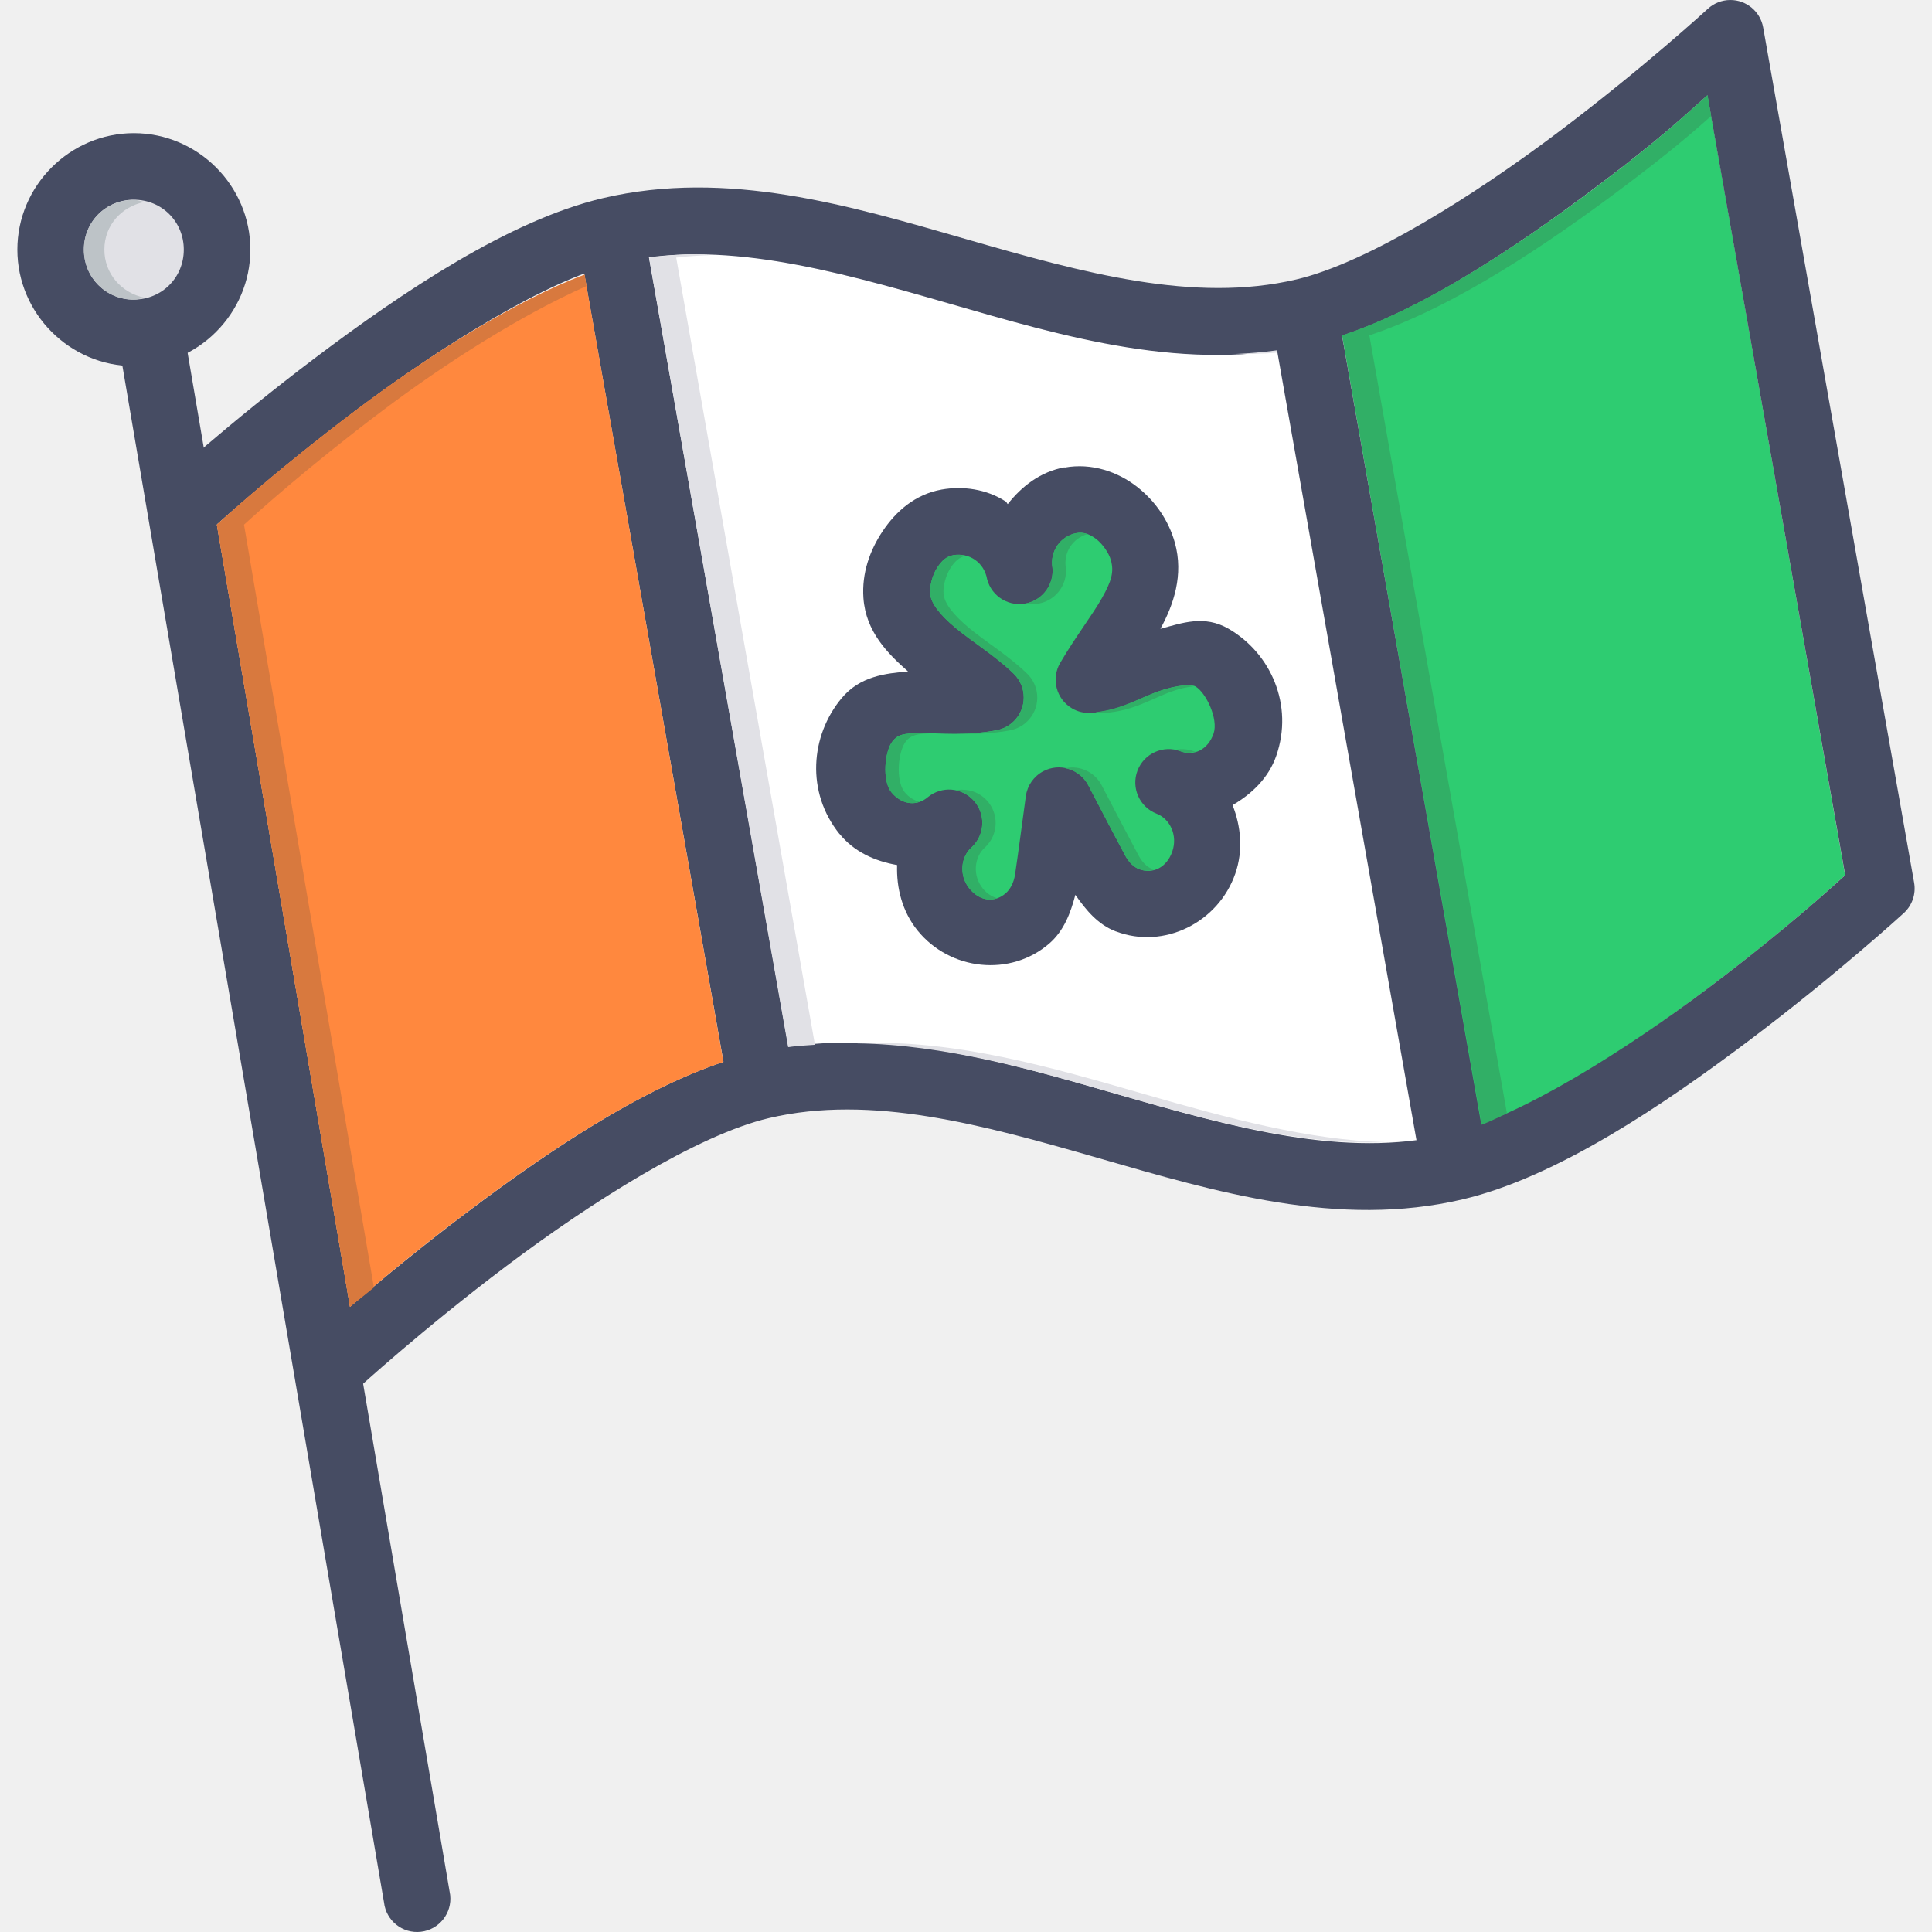
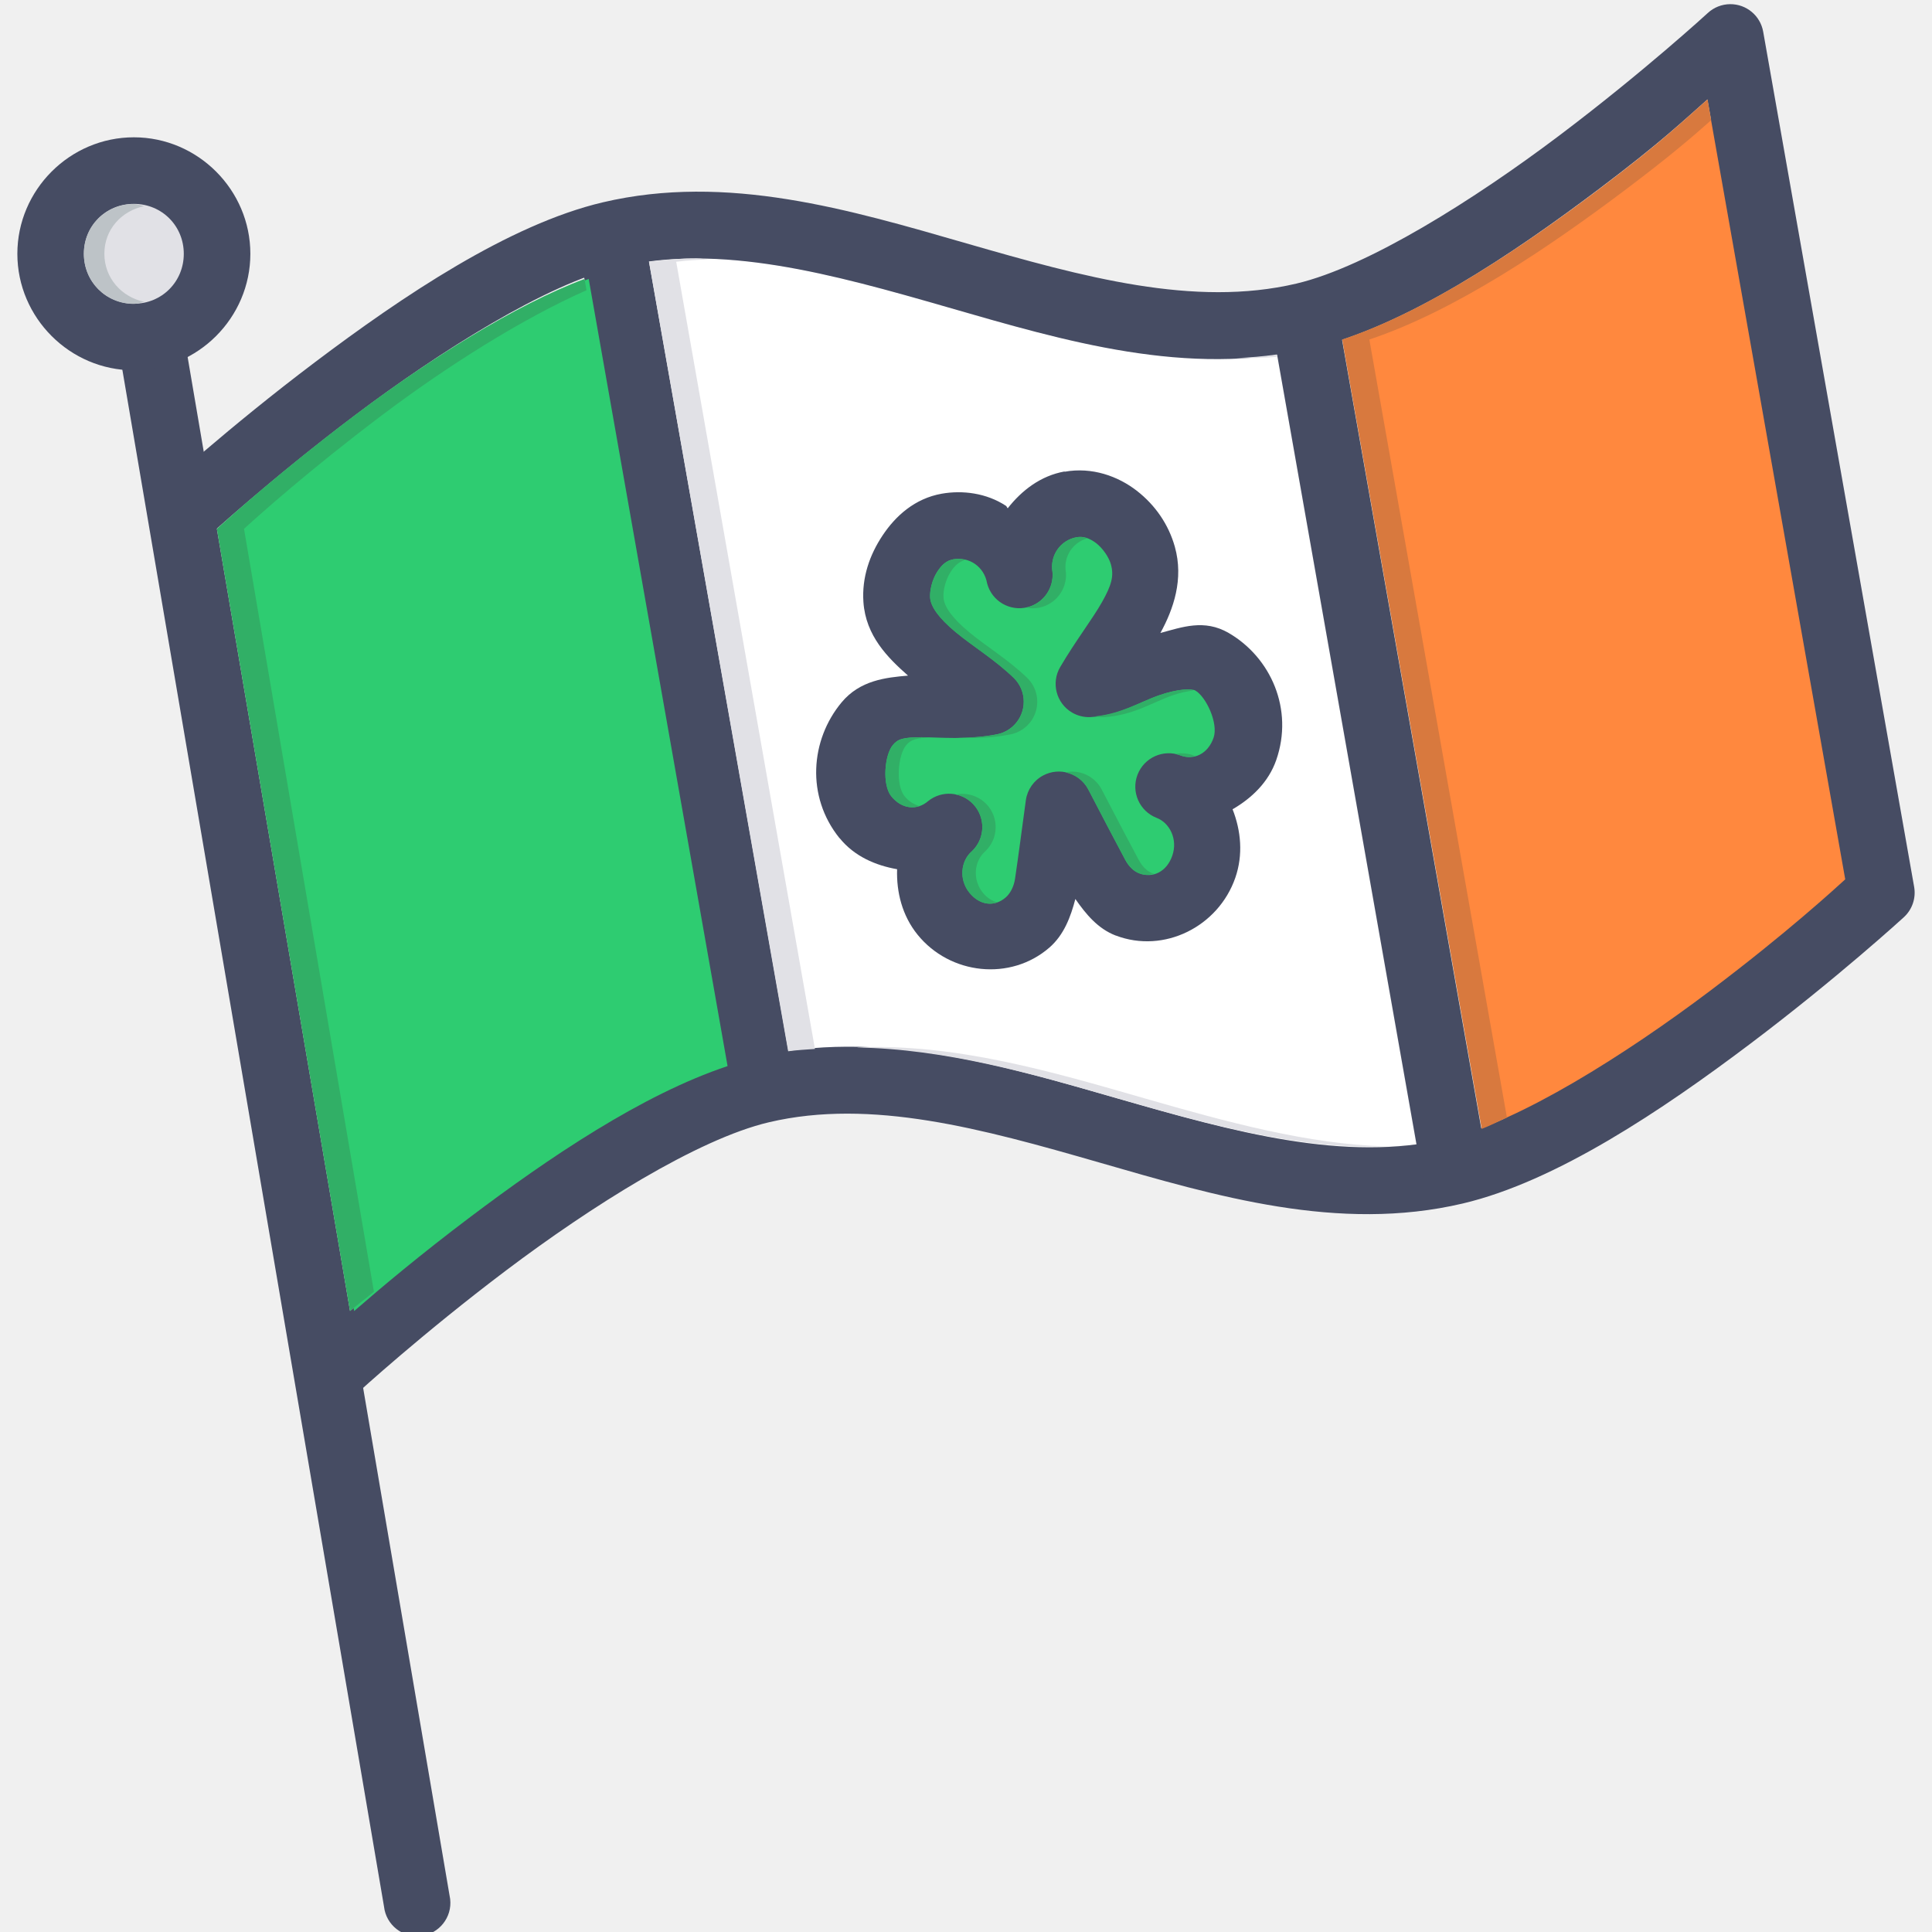
- <svg xmlns="http://www.w3.org/2000/svg" version="1.1" id="Layer_1" x="0px" y="0px" viewBox="0 0 464.34 464.34" style="enable-background:new 0 0 464.34 464.34;" xml:space="preserve">
-   <g transform="translate(0 -1020.36)" shape-rendering="auto" image-rendering="auto" color-rendering="auto" color-interpolation="sRGB">
-     <g>
-       <path style="fill:#2ECC71;" d="M410.398,1043.24l33.062,187.47c-2.504,2.275-14.034,12.914-32.469,26.814    c-17.437,13.146-38.495,27.27-55.062,33.467l-33.344-190.031c20.622-6.885,43.117-22.1,61.843-36.219    C399.23,1053.581,404.438,1048.503,410.398,1043.24z" />
-       <path style="fill:#FFFFFF;" d="M167.366,1081.46c19.169,0.016,39.392,5.686,60.437,11.75c25.456,7.34,52.066,15.172,79.094,11.344    l33.468,189.781c-22.469,2.908-46.598-3.701-71.813-10.969c-25.464-7.34-52.084-15.182-79.125-11.344l-33.436-189.75    c3.749-0.48,7.535-0.816,11.374-0.816L167.366,1081.46z" />
-       <g>
-         <path style="fill:#464C63;" d="M36.297,1092.235c-4.418-0.074-8.06,3.447-8.135,7.865c-0.009,0.537,0.036,1.074,0.135,1.604     l64,375.906c0.504,4.391,4.471,7.541,8.861,7.037s7.54-4.473,7.036-8.861c-0.033-0.291-0.082-0.578-0.147-0.863l-64-375.906     C43.455,1095.172,40.185,1092.311,36.297,1092.235z" />
-         <path style="fill:#464C63;" d="M415.828,1020.36c-1.994,0.014-3.911,0.771-5.375,2.125c0,0-15.41,14.157-35.719,29.469     c-20.309,15.314-45.946,31.516-63.156,35.563c-24.577,5.777-51.22-1.568-79.281-9.656c-28.061-8.09-57.523-16.902-87.406-9.875     c-22.517,5.293-48.138,22.553-69.125,38.375c-20.987,15.824-36.906,30.438-36.906,30.438c-3.246,3.004-3.443,8.068-0.44,11.314     c2.981,3.223,8,3.445,11.253,0.498c0,0,15.441-14.189,35.75-29.5c20.309-15.313,45.915-31.518,63.125-35.563     c24.577-5.779,51.252,1.6,79.313,9.688c28.061,8.09,57.522,16.9,87.406,9.875c22.516-5.295,48.107-22.553,69.094-38.375     c14.778-11.143,20.031-16.2,26-21.469l33.125,187.438c-2.495,2.264-14.027,12.877-32.469,26.781     c-20.309,15.314-45.915,31.518-63.125,35.563c-24.577,5.777-51.252-1.6-79.313-9.688s-57.522-16.9-87.406-9.875     c-22.516,5.295-48.107,22.553-69.094,38.377c-20.987,15.822-36.938,30.469-36.938,30.469c-3.363,2.867-3.765,7.916-0.898,11.279     c2.867,3.363,7.916,3.764,11.279,0.898c0.149-0.127,0.293-0.26,0.432-0.396c0,0,15.441-14.156,35.75-29.469     s45.915-31.516,63.125-35.563c24.577-5.777,51.252,1.568,79.313,9.658c28.061,8.088,57.523,16.898,87.406,9.875     c22.517-5.295,48.107-22.553,69.094-38.377c20.987-15.822,36.938-30.438,36.938-30.438c2.012-1.848,2.942-4.592,2.469-7.281     l-36.281-205.531C423.094,1023.135,419.737,1020.334,415.828,1020.36L415.828,1020.36z" />
-         <path style="fill:#464C63;" d="M154.578,1074.36l-15.75,2.783l36.313,205.531l15.75-2.783L154.578,1074.36z" />
-         <path style="fill:#464C63;" d="M321.297,1093.922l-15.75,2.781l36.281,205.531l15.75-2.781L321.297,1093.922z" />
+ <svg xmlns="http://www.w3.org/2000/svg" width="464.34" height="464.34">
+   <g class="layer">
+     <g id="svg_1">
+       <g id="svg_2">
+         <path d="m416.398,23.88l33.062,187.47c-2.504,2.275 -14.034,12.914 -32.469,26.814c-17.437,13.146 -38.495,27.27 -55.062,33.467l-33.344,-190.031c20.622,-6.885 43.117,-22.1 61.843,-36.219c14.802,-11.16 20.01,-16.238 25.97,-21.501z" fill="#FF883E" id="svg_3" />
+         <path d="m167.366,62.1c19.169,0.016 39.392,5.686 60.437,11.75c25.456,7.34 52.066,15.172 79.094,11.344l33.468,189.781c-22.469,2.908 -46.598,-3.701 -71.813,-10.969c-25.464,-7.34 -52.084,-15.182 -79.125,-11.344l-33.436,-189.75c3.749,-0.48 7.535,-0.816 11.374,-0.816l0.001,0.004z" fill="#FFFFFF" id="svg_4" />
+         <g id="svg_5">
+           <path d="m36.297,72.875c-4.418,-0.074 -8.06,3.447 -8.135,7.865c-0.009,0.537 0.036,1.074 0.135,1.604l64,375.906c0.504,4.391 4.471,7.541 8.861,7.037s7.54,-4.473 7.036,-8.861c-0.033,-0.291 -0.082,-0.578 -0.147,-0.863l-64,-375.906c-0.592,-3.845 -3.862,-6.706 -7.75,-6.782z" fill="#464C63" id="svg_6" />
+           <path d="m415.828,1c-1.994,0.014 -3.911,0.771 -5.375,2.125c0,0 -15.41,14.157 -35.719,29.469c-20.309,15.314 -45.946,31.516 -63.156,35.563c-24.577,5.777 -51.22,-1.568 -79.281,-9.656c-28.061,-8.09 -57.523,-16.902 -87.406,-9.875c-22.517,5.293 -48.138,22.553 -69.125,38.375c-20.987,15.824 -36.906,30.438 -36.906,30.438c-3.246,3.004 -3.443,8.068 -0.44,11.314c2.981,3.223 8,3.445 11.253,0.498c0,0 15.441,-14.189 35.75,-29.5c20.309,-15.313 45.915,-31.518 63.125,-35.563c24.577,-5.779 51.252,1.6 79.313,9.688c28.061,8.09 57.522,16.9 87.406,9.875c22.516,-5.295 48.107,-22.553 69.094,-38.375c14.778,-11.143 20.031,-16.2 26,-21.469l33.125,187.438c-2.495,2.264 -14.027,12.877 -32.469,26.781c-20.309,15.314 -45.915,31.518 -63.125,35.563c-24.577,5.777 -51.252,-1.6 -79.313,-9.688s-57.522,-16.9 -87.406,-9.875c-22.516,5.295 -48.107,22.553 -69.094,38.377c-20.987,15.822 -36.938,30.469 -36.938,30.469c-3.363,2.867 -3.765,7.916 -0.898,11.279c2.867,3.363 7.916,3.764 11.279,0.898c0.149,-0.127 0.293,-0.26 0.432,-0.396c0,0 15.441,-14.156 35.75,-29.469s45.915,-31.516 63.125,-35.563c24.577,-5.777 51.252,1.568 79.313,9.658c28.061,8.088 57.523,16.898 87.406,9.875c22.517,-5.295 48.107,-22.553 69.094,-38.377c20.987,-15.822 36.938,-30.438 36.938,-30.438c2.012,-1.848 2.942,-4.592 2.469,-7.281l-36.281,-205.531c-0.674,-3.852 -4.031,-6.653 -7.94,-6.627l0,0z" fill="#464C63" id="svg_7" />
+           <path d="m154.578,55l-15.75,2.783l36.313,205.531l15.75,-2.783l-36.313,-205.531z" fill="#464C63" id="svg_8" />
+           <path d="m321.297,74.562l-15.75,2.781l36.281,205.531l15.75,-2.781l-36.281,-205.531z" fill="#464C63" id="svg_9" />
+         </g>
      </g>
+       <g id="svg_10">
+         <path d="m255.859,113.312c-5.75,1.039 -10.281,4.541 -13.656,8.844c-0.192,-0.16 -0.241,-0.465 -0.437,-0.592c-4.722,-3.092 -10.462,-3.783 -15.437,-2.906c-6.473,1.152 -11.072,5.332 -14.188,10c-3.116,4.668 -5.031,10.115 -4.625,16.031c0.56,8.154 5.863,13.393 10.719,17.688c-5.373,0.465 -11.543,1.119 -15.969,6.438c-7.499,9.012 -8.583,22.598 -0.5,32.625c0.011,0 0.021,0 0.032,0c3.532,4.369 8.621,6.553 13.813,7.469c-0.18,5.5 1.222,11.156 4.906,15.719c7.805,9.66 22.355,11.248 31.719,3.094c3.51,-3.072 5.085,-7.361 6.219,-11.656c2.513,3.607 5.378,7.125 9.688,8.781c0.011,0 0.021,0 0.032,0c11.611,4.42 24.642,-2.146 28.719,-13.875c1.925,-5.545 1.367,-11.344 -0.656,-16.469c4.591,-2.662 8.645,-6.51 10.5,-11.844c4.224,-12.164 -1.287,-24.637 -11.438,-30.531c-5.878,-3.412 -11.23,-1.377 -16.406,0c3.138,-5.713 5.65,-12.941 3.469,-20.719c-1.488,-5.305 -4.663,-9.982 -9.156,-13.469c-4.494,-3.484 -10.73,-5.754 -17.344,-4.563l-0.004,-0.065z" fill="#464C63" id="svg_11" />
+         <path d="m258.703,129.062c1.556,-0.271 3.053,0.16 4.719,1.439c1.666,1.297 3.072,3.518 3.531,5.154c0.786,2.805 0.219,4.996 -2.094,9.094c-2.313,4.102 -6.334,9.184 -10.063,15.531c-2.234,3.813 -0.954,8.715 2.859,10.947c1.365,0.801 2.937,1.178 4.516,1.084c6.953,-0.432 11.509,-3.465 16.313,-5.156s7.978,-1.686 8.781,-1.217c2.562,1.488 5.581,7.965 4.375,11.438c-1.361,3.912 -4.742,5.43 -7.906,4.217c-0.015,-0.004 -0.016,0 -0.032,0c-4.134,-1.57 -8.758,0.508 -10.328,4.641s0.507,8.758 4.641,10.328c3.179,1.217 5.143,5.234 3.781,9.156c-1.355,3.898 -4.724,5.383 -7.906,4.188c-1.302,-0.496 -2.564,-1.584 -3.469,-3.281c-2.919,-5.479 -5.096,-9.732 -8.844,-16.938c-2.036,-3.922 -6.865,-5.451 -10.787,-3.416c-2.314,1.203 -3.898,3.457 -4.244,6.041c-1.109,8.076 -1.716,12.799 -2.625,18.969c-0.285,1.938 -1.131,3.453 -2.219,4.404c-2.656,2.291 -6.223,2.035 -8.75,-1.088c-2.542,-3.146 -2.094,-7.684 0.563,-10c3.331,-2.908 3.674,-7.967 0.766,-11.297c-2.908,-3.33 -7.966,-3.674 -11.297,-0.766c-2.647,2.305 -6.21,2.049 -8.75,-1.088c-2.233,-2.77 -1.627,-9.977 0.344,-12.344c1.26,-1.52 2.466,-1.809 6.875,-1.875c4.409,0 10.796,0.703 18.094,-0.721c4.339,-0.836 7.178,-5.031 6.342,-9.371c-0.313,-1.621 -1.12,-3.107 -2.31,-4.252c-4.522,-4.369 -9.903,-7.498 -13.969,-10.875c-4.066,-3.379 -5.977,-6.221 -6.125,-8.377c-0.088,-1.279 0.582,-4 1.938,-6.031c1.356,-2.031 3.121,-3.057 3.688,-3.156c2.009,-0.352 2.751,-0.176 3.875,0.561c1.124,0.736 2.902,2.602 4.688,6.906c1.685,4.084 6.363,6.029 10.448,4.344c3.459,-1.428 5.467,-5.063 4.834,-8.75c-0.693,-4.018 1.886,-7.709 5.75,-8.406l-0.003,-0.037z" fill="#464C63" id="svg_12" />
+         <path d="m32.172,33c-15.368,0 -28,12.633 -28,28s12.632,28 28,28s28,-12.633 28,-28s-12.632,-28 -28,-28z" fill="#464C63" id="svg_13" />
+       </g>
+       <path d="m32.172,49c6.723,0 12,5.281 12,12s-5.277,12 -12,12s-12,-5.281 -12,-12s5.277,-12 12,-12z" fill="#E1E1E6" id="svg_14" />
+       <path d="m141.49,67.037l33.376,189.189c-20.631,6.871 -43.058,22.109 -61.813,36.25c-12.115,9.135 -21.304,16.863 -27.938,22.623l-32,-188c3.096,-2.824 15.363,-13.889 33.25,-27.375c17.445,-13.154 38.528,-26.49 55.125,-32.687z" fill="#2ECC71" id="svg_15" />
+       <path d="m258.721,129.127c1.554,-0.305 3.06,0.16 4.723,1.408c1.669,1.297 3.084,3.439 3.544,5.08c0.786,2.805 0.181,4.996 -2.129,9.094c-2.31,4.102 -6.311,9.244 -10.039,15.59c-2.242,3.809 -0.973,8.713 2.835,10.953c1.356,0.799 2.917,1.18 4.488,1.096c6.954,-0.416 11.495,-3.508 16.299,-5.195c4.802,-1.693 8.055,-1.65 8.858,-1.184c2.564,1.488 5.576,7.863 4.372,11.34c-1.361,3.912 -4.747,5.461 -7.913,4.252c-4.15,-1.578 -8.793,0.506 -10.372,4.656c-1.568,4.121 0.478,8.736 4.585,10.344c3.181,1.217 5.14,5.17 3.78,9.094c-1.361,3.912 -4.723,5.467 -7.913,4.252c-1.306,-0.48 -2.522,-1.609 -3.423,-3.309c-2.921,-5.479 -5.11,-9.686 -8.859,-16.889c-2.059,-3.91 -6.898,-5.41 -10.808,-3.35c-2.271,1.195 -3.83,3.408 -4.192,5.949c-1.107,8.076 -1.687,12.729 -2.6,18.898c-0.302,1.941 -1.155,3.537 -2.244,4.486c-2.661,2.316 -6.204,1.961 -8.74,-1.184c-2.54,-3.145 -2.068,-7.604 0.605,-9.92c3.216,-3.031 3.366,-8.094 0.336,-11.311c-2.867,-3.043 -7.594,-3.363 -10.848,-0.738c-2.649,2.305 -6.318,1.961 -8.858,-1.184c-2.231,-2.77 -1.615,-9.914 0.363,-12.283c1.258,-1.504 2.443,-1.828 6.85,-1.889c4.408,0 10.891,0.721 18.189,-0.703c4.334,-0.863 7.147,-5.076 6.284,-9.41c-0.316,-1.588 -1.107,-3.043 -2.268,-4.172c-4.523,-4.373 -9.871,-7.605 -13.937,-10.984c-4.064,-3.381 -5.993,-6.111 -6.142,-8.27c-0.122,-1.703 0.484,-4.311 1.651,-6.141c1.155,-1.834 2.346,-2.795 3.9,-3.072c3.864,-0.688 7.457,1.771 8.15,5.787c1.126,4.273 5.502,6.824 9.775,5.699c3.759,-0.992 6.262,-4.541 5.934,-8.414c-0.695,-4.021 1.929,-7.691 5.787,-8.385l-0.023,0.009z" fill="#2ECC71" id="svg_16" />
+       <g id="svg_17">
+         <path d="m167.365,62.1c-3.838,-0.006 -7.626,0.336 -11.374,0.816l33.437,189.748c2.149,-0.305 4.294,-0.4 6.438,-0.561l-33.344,-189.188c2.699,-0.352 5.445,-0.48 8.187,-0.592c-1.104,0.001 -2.243,-0.223 -3.344,-0.223zm139.532,23.093c-3.306,0.465 -6.614,0.736 -9.906,0.881c3.328,0 6.654,0 10,-0.32l-0.094,-0.561zm-100.813,166.563c0,0.004 -0.16,0 -0.224,0c21.379,0.32 42.403,6.371 62.686,12.219c22.446,6.469 44.024,12.354 64.344,11.531c-18.397,-0.496 -37.752,-5.75 -57.813,-11.531c-22.28,-6.424 -45.442,-13.221 -69,-12.252l0.007,0.033z" fill="#E1E1E6" id="svg_18" />
+         <path d="m410.397,23.881c-5.962,5.263 -11.168,10.341 -25.97,21.5c-18.726,14.119 -41.221,29.334 -61.843,36.219l33.531,189.721c1.914,-0.721 4.042,-1.826 6.062,-2.721l-33.063,-187c20.622,-6.885 43.117,-22.1 61.843,-36.219c10.466,-7.889 15.782,-12.476 20.312,-16.499l-0.872,-5.001z" fill="#D8793E" id="svg_19" />
+         <path d="m140.49,67.037c-16.597,6.195 -37.68,19.535 -55.125,32.686c-17.886,13.486 -30.154,24.553 -33.25,27.377l32,188c1.36,-1.184 4.165,-3.309 5.75,-4.656l-31.218,-183.344c3.096,-2.824 15.363,-13.889 33.25,-27.377c15.434,-11.635 33.56,-23.115 49.062,-29.969l-0.469,-2.717z" fill="#31AF66" id="svg_20" />
+       </g>
+       <path d="m258.709,129.131c-3.842,0.703 -6.443,4.395 -5.75,8.406c0.337,4.029 -2.385,7.678 -6.344,8.5c4.331,0.877 8.553,-1.922 9.431,-6.252c0.15,-0.738 0.194,-1.496 0.132,-2.248c-0.656,-3.781 1.674,-7.178 5.157,-8.156c-0.864,-0.305 -1.738,-0.416 -2.595,-0.256l-0.031,0.006zm-29.625,5.314c-1.552,0.271 -2.72,1.264 -3.875,3.094c-1.168,1.83 -1.776,4.42 -1.656,6.125c0.16,2.156 2.062,4.9 6.125,8.281c4.067,3.379 9.414,6.598 13.938,10.969c3.175,3.072 3.258,8.139 0.185,11.313c-1.131,1.17 -2.591,1.965 -4.185,2.283c-3.424,0.672 -6.627,0.768 -9.562,0.783c3.752,0.16 7.949,0.16 12.781,-0.783c4.336,-0.85 7.163,-5.053 6.314,-9.389c-0.314,-1.604 -1.11,-3.07 -2.282,-4.207c-4.525,-4.371 -9.872,-7.588 -13.938,-10.969c-4.064,-3.381 -6.008,-6.125 -6.157,-8.281c-0.16,-1.705 0.496,-4.295 1.656,-6.125c1.072,-1.713 2.218,-2.623 3.626,-2.969c-0.944,-0.225 -1.942,-0.305 -2.97,-0.16l0,0.035zm55.281,31.313c-1.52,0.16 -3.536,0.561 -5.938,1.408c-4.523,1.584 -8.866,4.322 -15.157,5c0.687,0.156 1.391,0.221 2.094,0.191c6.955,-0.416 11.509,-3.5 16.312,-5.188c2.083,-0.736 3.699,-1.023 5.126,-1.217c-0.512,-0.16 -1.184,-0.305 -2.438,-0.191l0.001,-0.003zm-62.937,11.437c-4.406,0 -5.586,0.4 -6.843,1.906c-1.978,2.369 -2.606,9.51 -0.384,12.279c1.934,2.391 4.518,3.131 6.813,2.344c-1.28,-0.352 -2.547,-1.057 -3.594,-2.344c-2.232,-2.77 -1.602,-9.91 0.368,-12.279c1.184,-1.408 2.506,-1.754 6.251,-1.846c-0.832,0 -1.902,-0.16 -2.626,0l0.015,-0.06zm62.406,3.846c-0.463,0.023 -0.924,0.088 -1.376,0.191c0.446,0.08 0.885,0.197 1.312,0.352c1.248,0.48 2.482,0.416 3.656,0c-0.16,0 -0.288,-0.008 -0.432,0c-1.006,-0.385 -2.08,-0.564 -3.157,-0.527l-0.003,-0.016zm-26.249,4.406c-0.517,0.014 -1.031,0.078 -1.536,0.191c2.354,0.471 4.373,1.973 5.499,4.094c3.749,7.203 5.955,11.396 8.875,16.875c0.896,1.699 2.101,2.828 3.406,3.313c1.248,0.48 2.491,0.4 3.656,0c-0.16,0 -0.288,-0.006 -0.432,0c-1.312,-0.48 -2.506,-1.613 -3.406,-3.313c-2.922,-5.479 -5.126,-9.672 -8.875,-16.875c-1.399,-2.666 -4.177,-4.32 -7.187,-4.281l0,-0.004zm-26.407,5.342c-0.495,0.008 -0.987,0.061 -1.472,0.16c4.328,0.893 7.113,5.123 6.221,9.451c-0.332,1.609 -1.151,3.078 -2.346,4.205c-2.674,2.318 -3.165,6.793 -0.624,9.938c1.938,2.398 4.478,3.146 6.75,2.344c-1.248,-0.352 -2.461,-1.057 -3.501,-2.344c-2.539,-3.145 -2.078,-7.619 0.592,-9.938c3.209,-3.037 3.348,-8.102 0.311,-11.311c-1.541,-1.629 -3.695,-2.535 -5.937,-2.5l0.006,-0.005z" fill="#31AF66" id="svg_21" />
+       <path d="m32.178,49.037c-6.726,0 -12.032,5.217 -12.032,11.938c0,6.719 5.309,12.063 12.032,12.063c0.896,0 1.67,-0.32 2.499,-0.496c-5.466,-1.152 -9.594,-5.723 -9.594,-11.563c0,-5.838 4.126,-10.307 9.594,-11.438c-0.832,-0.176 -1.608,-0.496 -2.499,-0.496l0,-0.008z" fill="#BDC3C7" id="svg_22" />
    </g>
-     <g>
-       <path style="fill:#464C63;" d="M255.859,1132.672c-5.75,1.039-10.281,4.541-13.656,8.844c-0.192-0.16-0.241-0.465-0.437-0.592    c-4.722-3.092-10.462-3.783-15.437-2.906c-6.473,1.152-11.072,5.332-14.188,10c-3.116,4.668-5.031,10.115-4.625,16.031    c0.56,8.154,5.863,13.393,10.719,17.688c-5.373,0.465-11.543,1.119-15.969,6.438c-7.499,9.012-8.583,22.598-0.5,32.625    c0.011,0,0.021,0,0.032,0c3.532,4.369,8.621,6.553,13.813,7.469c-0.18,5.5,1.222,11.156,4.906,15.719    c7.805,9.66,22.355,11.248,31.719,3.094c3.51-3.072,5.085-7.361,6.219-11.656c2.513,3.607,5.378,7.125,9.688,8.781    c0.011,0,0.021,0,0.032,0c11.611,4.42,24.642-2.146,28.719-13.875c1.925-5.545,1.367-11.344-0.656-16.469    c4.591-2.662,8.645-6.51,10.5-11.844c4.224-12.164-1.287-24.637-11.438-30.531c-5.878-3.412-11.23-1.377-16.406,0    c3.138-5.713,5.65-12.941,3.469-20.719c-1.488-5.305-4.663-9.982-9.156-13.469c-4.494-3.484-10.73-5.754-17.344-4.563    L255.859,1132.672z" />
-       <path style="fill:#464C63;" d="M258.703,1148.422c1.556-0.271,3.053,0.16,4.719,1.439c1.666,1.297,3.072,3.518,3.531,5.154    c0.786,2.805,0.219,4.996-2.094,9.094c-2.313,4.102-6.334,9.184-10.063,15.531c-2.234,3.813-0.954,8.715,2.859,10.947    c1.365,0.801,2.937,1.178,4.516,1.084c6.953-0.432,11.509-3.465,16.313-5.156s7.978-1.686,8.781-1.217    c2.562,1.488,5.581,7.965,4.375,11.438c-1.361,3.912-4.742,5.43-7.906,4.217c-0.015-0.004-0.016,0-0.032,0    c-4.134-1.57-8.758,0.508-10.328,4.641s0.507,8.758,4.641,10.328c3.179,1.217,5.143,5.234,3.781,9.156    c-1.355,3.898-4.724,5.383-7.906,4.188c-1.302-0.496-2.564-1.584-3.469-3.281c-2.919-5.479-5.096-9.732-8.844-16.938    c-2.036-3.922-6.865-5.451-10.787-3.416c-2.314,1.203-3.898,3.457-4.244,6.041c-1.109,8.076-1.716,12.799-2.625,18.969    c-0.285,1.938-1.131,3.453-2.219,4.404c-2.656,2.291-6.223,2.035-8.75-1.088c-2.542-3.146-2.094-7.684,0.563-10    c3.331-2.908,3.674-7.967,0.766-11.297c-2.908-3.33-7.966-3.674-11.297-0.766c-2.647,2.305-6.21,2.049-8.75-1.088    c-2.233-2.77-1.627-9.977,0.344-12.344c1.26-1.52,2.466-1.809,6.875-1.875c4.409,0,10.796,0.703,18.094-0.721    c4.339-0.836,7.178-5.031,6.342-9.371c-0.313-1.621-1.12-3.107-2.31-4.252c-4.522-4.369-9.903-7.498-13.969-10.875    c-4.066-3.379-5.977-6.221-6.125-8.377c-0.088-1.279,0.582-4,1.938-6.031c1.356-2.031,3.121-3.057,3.688-3.156    c2.009-0.352,2.751-0.176,3.875,0.561c1.124,0.736,2.902,2.602,4.688,6.906c1.685,4.084,6.363,6.029,10.448,4.344    c3.459-1.428,5.467-5.063,4.834-8.75c-0.693-4.018,1.886-7.709,5.75-8.406L258.703,1148.422z" />
-       <path style="fill:#464C63;" d="M32.172,1052.36c-15.368,0-28,12.633-28,28s12.632,28,28,28s28-12.633,28-28    S47.54,1052.36,32.172,1052.36z" />
-     </g>
-     <path style="fill:#E1E1E6;" d="M32.172,1068.36c6.723,0,12,5.281,12,12s-5.277,12-12,12s-12-5.281-12-12   S25.449,1068.36,32.172,1068.36z" />
-     <path style="fill:#FF883E;" d="M140.49,1086.397l33.376,189.189c-20.631,6.871-43.058,22.109-61.813,36.25   c-12.115,9.135-21.304,16.863-27.938,22.623l-32-188c3.096-2.824,15.363-13.889,33.25-27.375   C102.81,1105.93,123.893,1092.594,140.49,1086.397z" />
-     <path style="fill:#2ECC71;" d="M258.721,1148.487c1.554-0.305,3.06,0.16,4.723,1.408c1.669,1.297,3.084,3.439,3.544,5.08   c0.786,2.805,0.181,4.996-2.129,9.094c-2.31,4.102-6.311,9.244-10.039,15.59c-2.242,3.809-0.973,8.713,2.835,10.953   c1.356,0.799,2.917,1.18,4.488,1.096c6.954-0.416,11.495-3.508,16.299-5.195c4.802-1.693,8.055-1.65,8.858-1.184   c2.564,1.488,5.576,7.863,4.372,11.34c-1.361,3.912-4.747,5.461-7.913,4.252c-4.15-1.578-8.793,0.506-10.372,4.656   c-1.568,4.121,0.478,8.736,4.585,10.344c3.181,1.217,5.14,5.17,3.78,9.094c-1.361,3.912-4.723,5.467-7.913,4.252   c-1.306-0.48-2.522-1.609-3.423-3.309c-2.921-5.479-5.11-9.686-8.859-16.889c-2.059-3.91-6.898-5.41-10.808-3.35   c-2.271,1.195-3.83,3.408-4.192,5.949c-1.107,8.076-1.687,12.729-2.6,18.898c-0.302,1.941-1.155,3.537-2.244,4.486   c-2.661,2.316-6.204,1.961-8.74-1.184c-2.54-3.145-2.068-7.604,0.605-9.92c3.216-3.031,3.366-8.094,0.336-11.311   c-2.867-3.043-7.594-3.363-10.848-0.738c-2.649,2.305-6.318,1.961-8.858-1.184c-2.231-2.77-1.615-9.914,0.363-12.283   c1.258-1.504,2.443-1.828,6.85-1.889c4.408,0,10.891,0.721,18.189-0.703c4.334-0.863,7.147-5.076,6.284-9.41   c-0.316-1.588-1.107-3.043-2.268-4.172c-4.523-4.373-9.871-7.605-13.937-10.984c-4.064-3.381-5.993-6.111-6.142-8.27   c-0.122-1.703,0.484-4.311,1.651-6.141c1.155-1.834,2.346-2.795,3.9-3.072c3.864-0.688,7.457,1.771,8.15,5.787   c1.126,4.273,5.502,6.824,9.775,5.699c3.759-0.992,6.262-4.541,5.934-8.414c-0.695-4.021,1.929-7.691,5.787-8.385L258.721,1148.487   z" />
-     <g>
-       <path style="fill:#E1E1E6;" d="M167.365,1081.46c-3.838-0.006-7.626,0.336-11.374,0.816l33.437,189.748    c2.149-0.305,4.294-0.4,6.438-0.561l-33.344-189.188c2.699-0.352,5.445-0.48,8.187-0.592    C169.605,1081.684,168.466,1081.46,167.365,1081.46z M306.897,1104.553c-3.306,0.465-6.614,0.736-9.906,0.881    c3.328,0,6.654,0,10-0.32L306.897,1104.553z M206.084,1271.116c0,0.004-0.16,0-0.224,0c21.379,0.32,42.403,6.371,62.686,12.219    c22.446,6.469,44.024,12.354,64.344,11.531c-18.397-0.496-37.752-5.75-57.813-11.531c-22.28-6.424-45.442-13.221-69-12.252    L206.084,1271.116z" />
-       <path style="fill:#31AF66;" d="M410.397,1043.241c-5.962,5.263-11.168,10.341-25.97,21.5    c-18.726,14.119-41.221,29.334-61.843,36.219l33.531,189.721c1.914-0.721,4.042-1.826,6.062-2.721l-33.063-187    c20.622-6.885,43.117-22.1,61.843-36.219c10.466-7.889,15.782-12.476,20.312-16.499L410.397,1043.241z" />
-       <path style="fill:#D8793E;" d="M140.49,1086.397c-16.597,6.195-37.68,19.535-55.125,32.686    c-17.886,13.486-30.154,24.553-33.25,27.377l32,188c1.36-1.184,4.165-3.309,5.75-4.656L58.647,1146.46    c3.096-2.824,15.363-13.889,33.25-27.377c15.434-11.635,33.56-23.115,49.062-29.969L140.49,1086.397z" />
-     </g>
-     <path style="fill:#31AF66;" d="M258.709,1148.491c-3.842,0.703-6.443,4.395-5.75,8.406c0.337,4.029-2.385,7.678-6.344,8.5   c4.331,0.877,8.553-1.922,9.431-6.252c0.15-0.738,0.194-1.496,0.132-2.248c-0.656-3.781,1.674-7.178,5.157-8.156   c-0.864-0.305-1.738-0.416-2.595-0.256L258.709,1148.491z M229.084,1153.805c-1.552,0.271-2.72,1.264-3.875,3.094   c-1.168,1.83-1.776,4.42-1.656,6.125c0.16,2.156,2.062,4.9,6.125,8.281c4.067,3.379,9.414,6.598,13.938,10.969   c3.175,3.072,3.258,8.139,0.185,11.313c-1.131,1.17-2.591,1.965-4.185,2.283c-3.424,0.672-6.627,0.768-9.562,0.783   c3.752,0.16,7.949,0.16,12.781-0.783c4.336-0.85,7.163-5.053,6.314-9.389c-0.314-1.604-1.11-3.07-2.282-4.207   c-4.525-4.371-9.872-7.588-13.938-10.969c-4.064-3.381-6.008-6.125-6.157-8.281c-0.16-1.705,0.496-4.295,1.656-6.125   c1.072-1.713,2.218-2.623,3.626-2.969c-0.944-0.225-1.942-0.305-2.97-0.16L229.084,1153.805z M284.365,1185.118   c-1.52,0.16-3.536,0.561-5.938,1.408c-4.523,1.584-8.866,4.322-15.157,5c0.687,0.156,1.391,0.221,2.094,0.191   c6.955-0.416,11.509-3.5,16.312-5.188c2.083-0.736,3.699-1.023,5.126-1.217c-0.512-0.16-1.184-0.305-2.438-0.191L284.365,1185.118z    M221.428,1196.555c-4.406,0-5.586,0.4-6.843,1.906c-1.978,2.369-2.606,9.51-0.384,12.279c1.934,2.391,4.518,3.131,6.813,2.344   c-1.28-0.352-2.547-1.057-3.594-2.344c-2.232-2.77-1.602-9.91,0.368-12.279c1.184-1.408,2.506-1.754,6.251-1.846   c-0.832,0-1.902-0.16-2.626,0L221.428,1196.555z M283.834,1200.401c-0.463,0.023-0.924,0.088-1.376,0.191   c0.446,0.08,0.885,0.197,1.312,0.352c1.248,0.48,2.482,0.416,3.656,0c-0.16,0-0.288-0.008-0.432,0   c-1.006-0.385-2.08-0.564-3.157-0.527L283.834,1200.401z M257.585,1204.807c-0.517,0.014-1.031,0.078-1.536,0.191   c2.354,0.471,4.373,1.973,5.499,4.094c3.749,7.203,5.955,11.396,8.875,16.875c0.896,1.699,2.101,2.828,3.406,3.313   c1.248,0.48,2.491,0.4,3.656,0c-0.16,0-0.288-0.006-0.432,0c-1.312-0.48-2.506-1.613-3.406-3.313   c-2.922-5.479-5.126-9.672-8.875-16.875c-1.399-2.666-4.177-4.32-7.187-4.281V1204.807z M231.178,1210.149   c-0.495,0.008-0.987,0.061-1.472,0.16c4.328,0.893,7.113,5.123,6.221,9.451c-0.332,1.609-1.151,3.078-2.346,4.205   c-2.674,2.318-3.165,6.793-0.624,9.938c1.938,2.398,4.478,3.146,6.75,2.344c-1.248-0.352-2.461-1.057-3.501-2.344   c-2.539-3.145-2.078-7.619,0.592-9.938c3.209-3.037,3.348-8.102,0.311-11.311c-1.541-1.629-3.695-2.535-5.937-2.5L231.178,1210.149   z" />
-     <path style="fill:#BDC3C7;" d="M32.178,1068.397c-6.726,0-12.032,5.217-12.032,11.938c0,6.719,5.309,12.063,12.032,12.063   c0.896,0,1.67-0.32,2.499-0.496c-5.466-1.152-9.594-5.723-9.594-11.563c0-5.838,4.126-10.307,9.594-11.438   c-0.832-0.176-1.608-0.496-2.499-0.496V1068.397z" />
+     <g id="svg_23" />
+     <g id="svg_24" />
+     <g id="svg_25" />
+     <g id="svg_26" />
+     <g id="svg_27" />
+     <g id="svg_28" />
+     <g id="svg_29" />
+     <g id="svg_30" />
+     <g id="svg_31" />
+     <g id="svg_32" />
+     <g id="svg_33" />
+     <g id="svg_34" />
+     <g id="svg_35" />
+     <g id="svg_36" />
+     <g id="svg_37" />
  </g>
-   <g>
- </g>
-   <g>
- </g>
-   <g>
- </g>
-   <g>
- </g>
-   <g>
- </g>
-   <g>
- </g>
-   <g>
- </g>
-   <g>
- </g>
-   <g>
- </g>
-   <g>
- </g>
-   <g>
- </g>
-   <g>
- </g>
-   <g>
- </g>
-   <g>
- </g>
-   <g>
- </g>
</svg>
